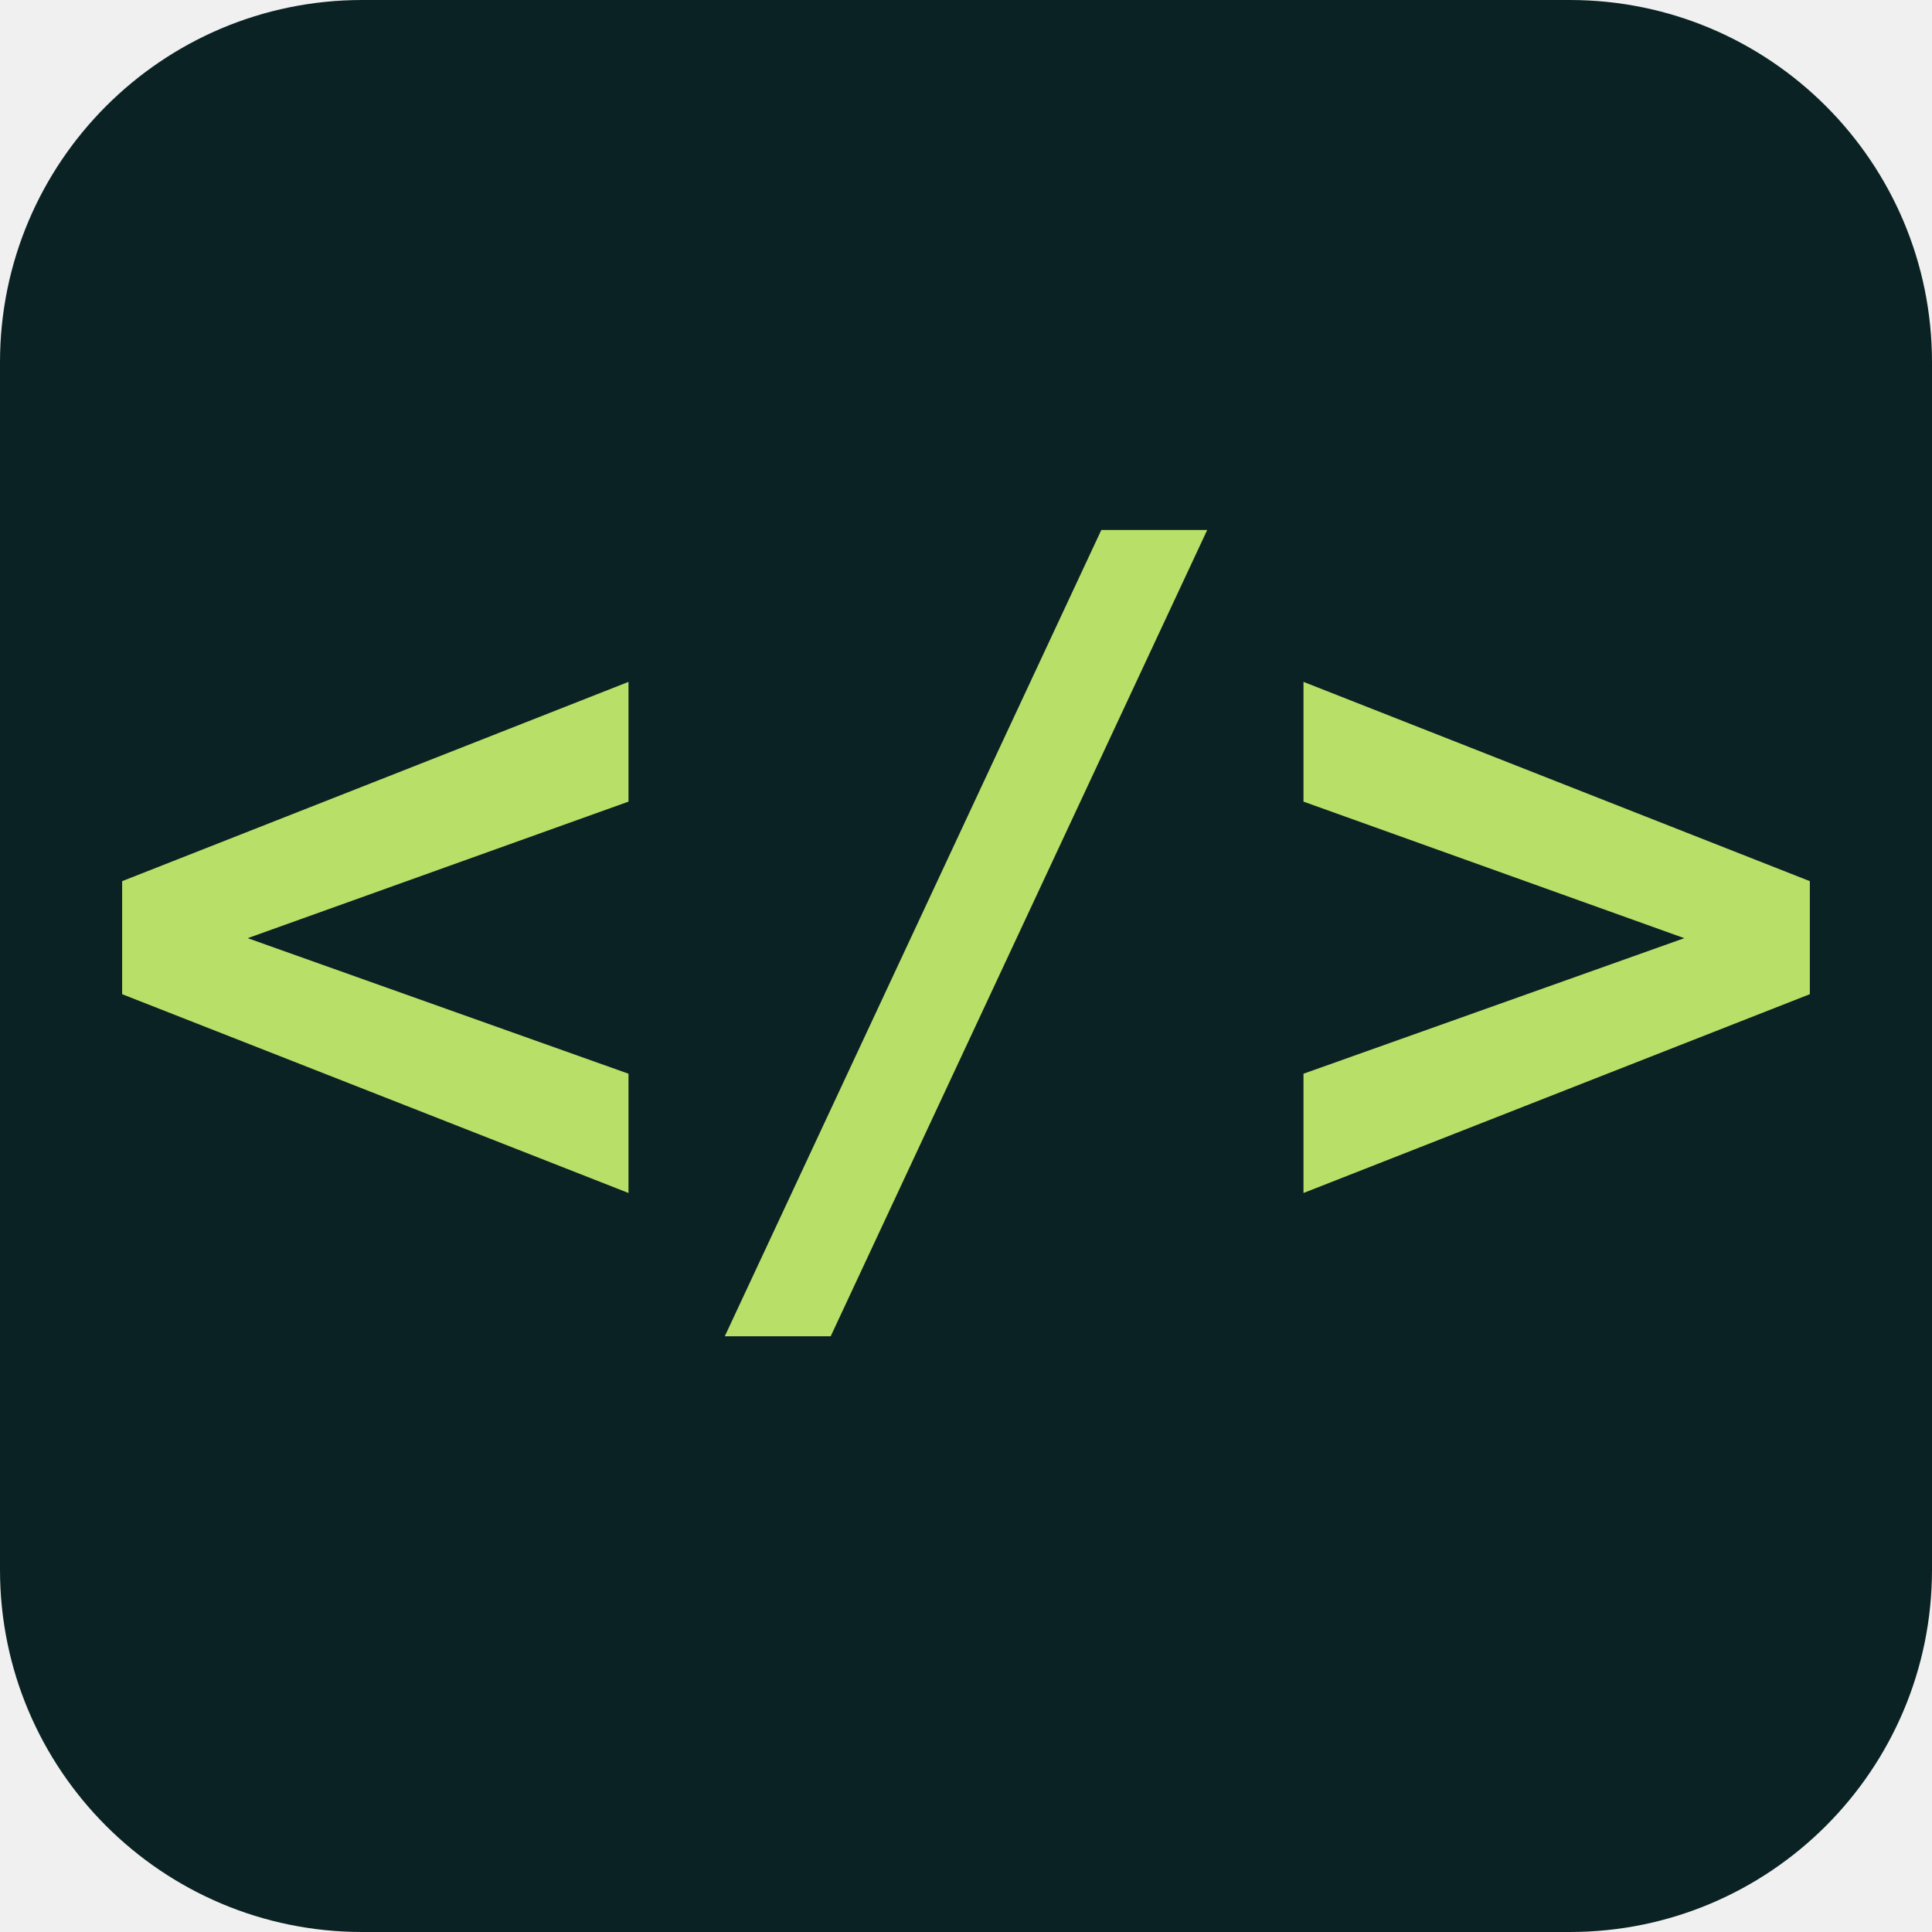
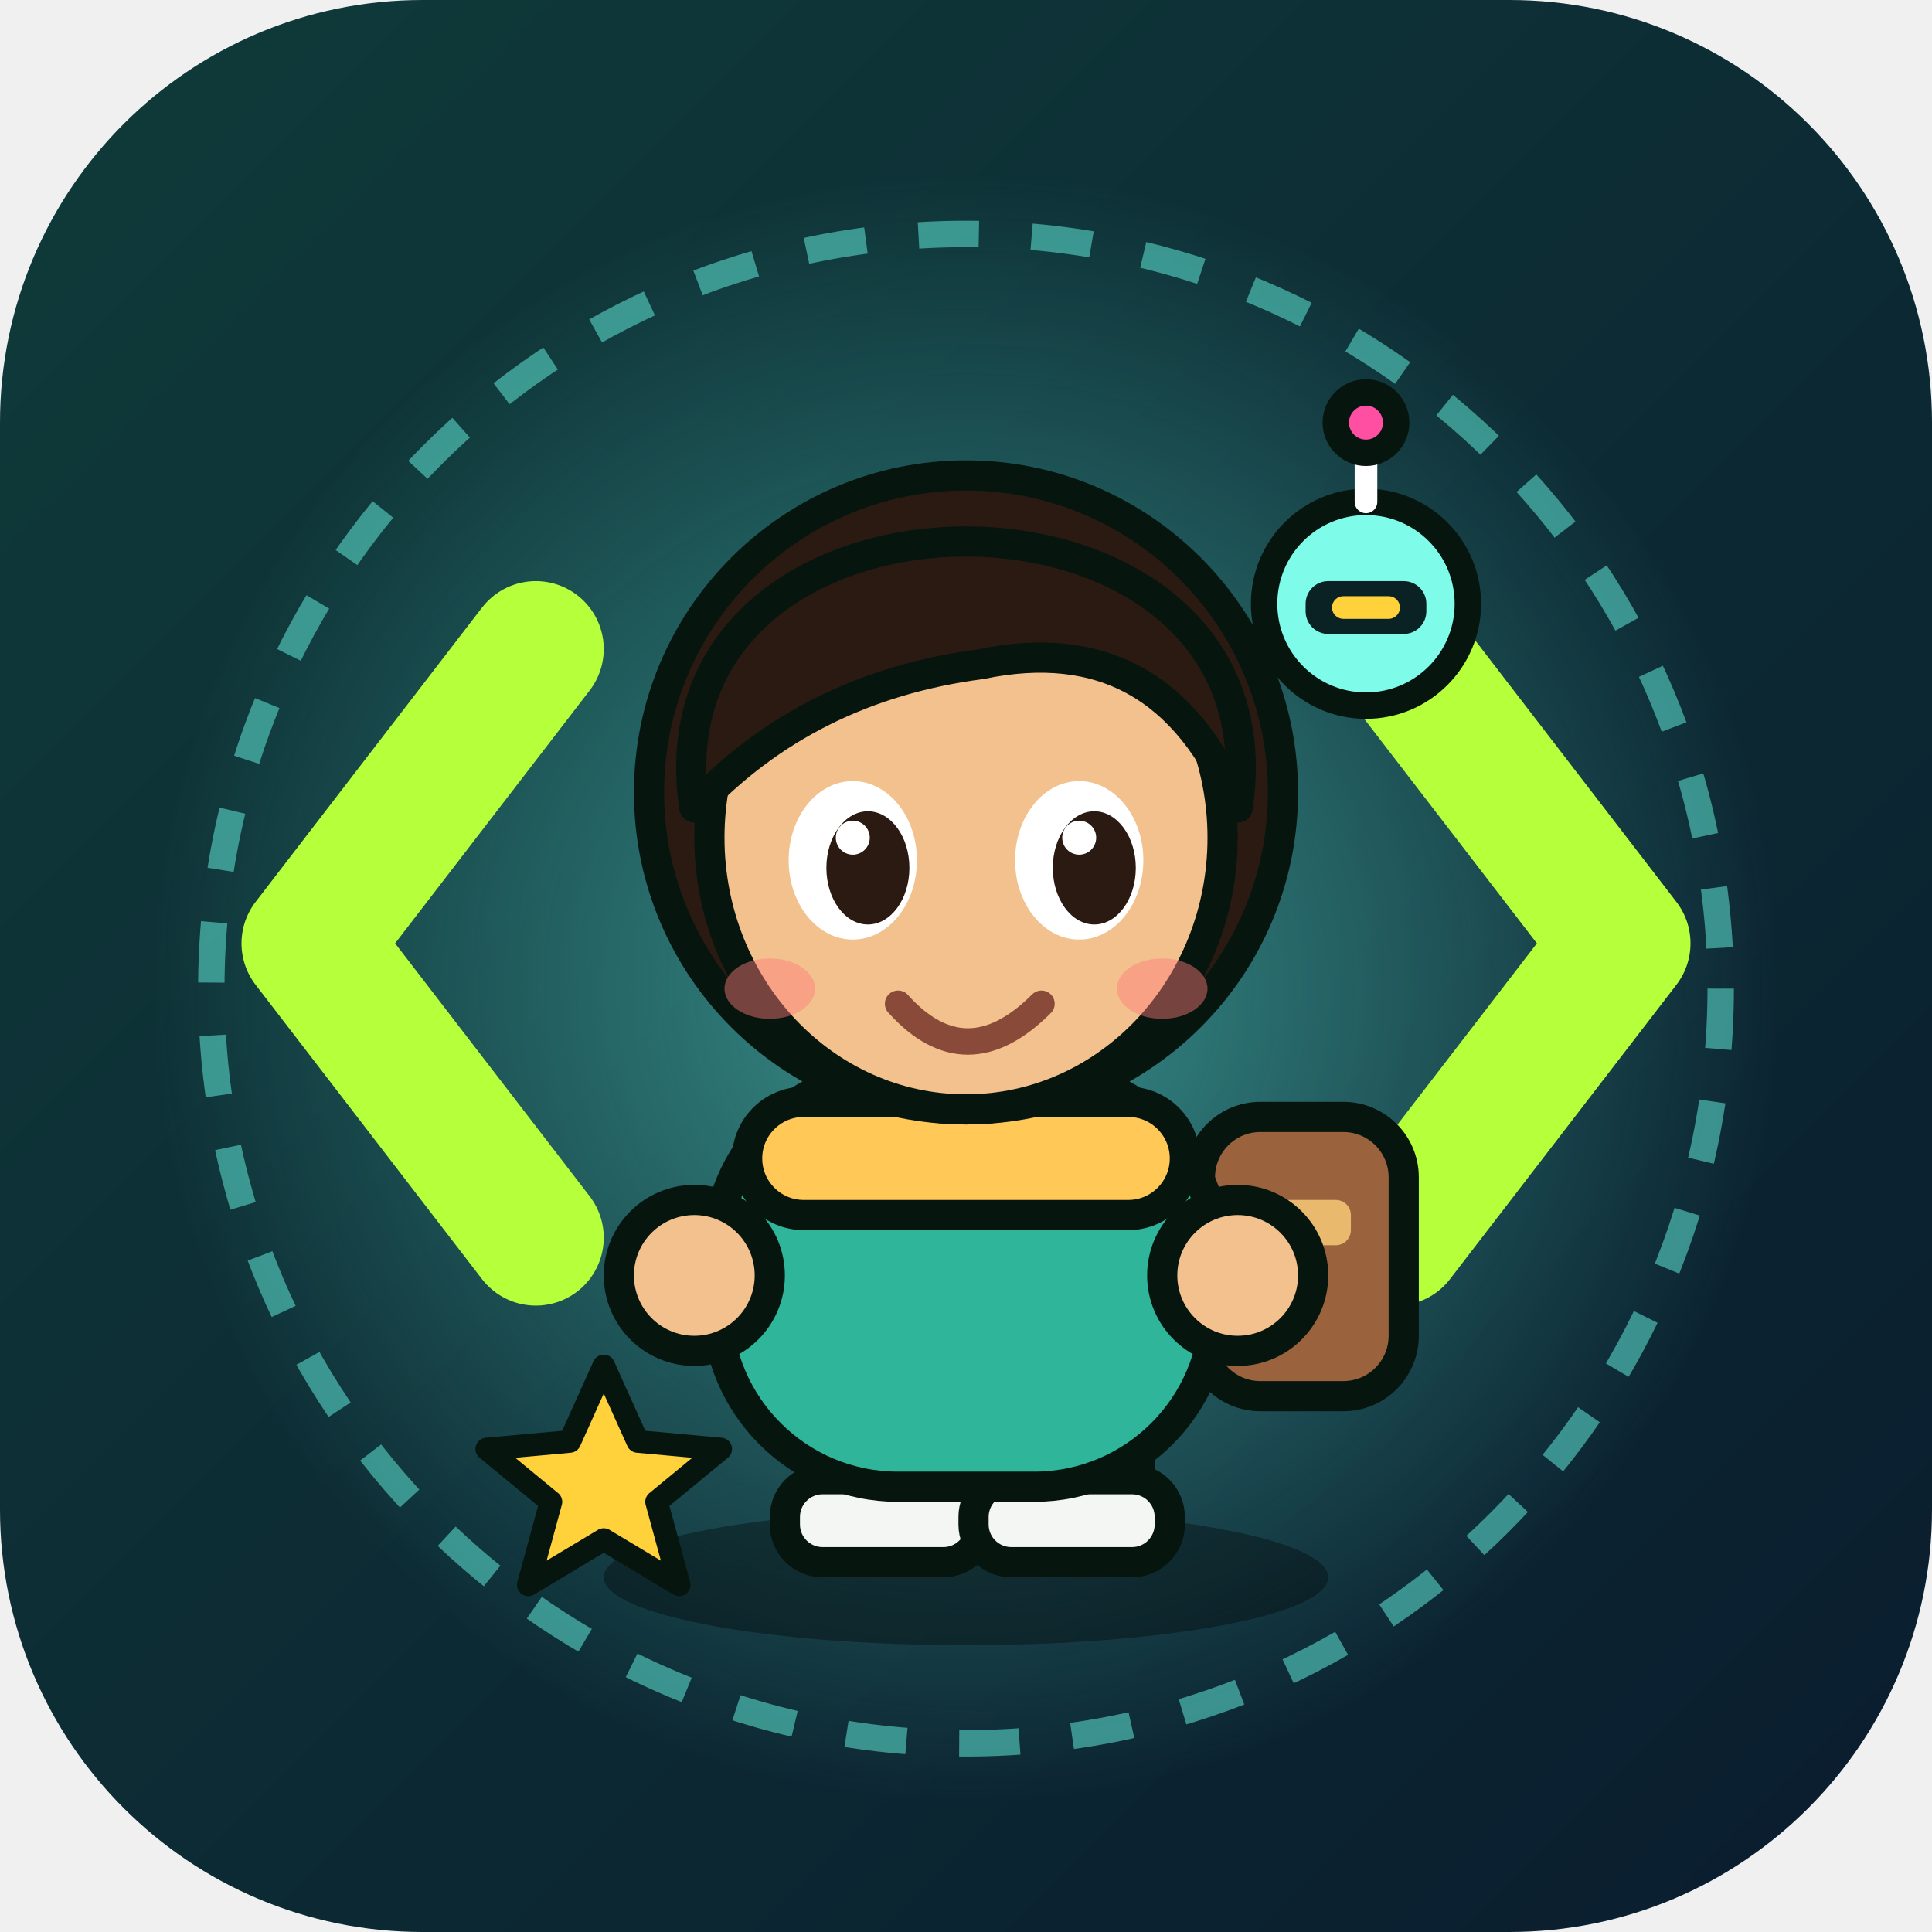
<svg xmlns="http://www.w3.org/2000/svg" viewBox="0 0 512 512">
-   <rect width="512" height="512" rx="96" fill="#0b2224" />
-   <text x="256" y="330" font-size="260" text-anchor="middle" fill="#b8e068" font-family="monospace" font-weight="700">&lt;/&gt;</text>
+   <defs>
+     <linearGradient id="bg" x1="0" y1="0" x2="1" y2="1">
+       <stop offset="0" stop-color="#0f3b3a" />
+       <stop offset="1" stop-color="#0a1c2e" />
+     </linearGradient>
+     <radialGradient id="gl" cx=".5" cy=".5" r=".5">
+       <stop offset="0" stop-color="#5ee6d6" stop-opacity=".55" />
+       <stop offset="1" stop-color="#5ee6d6" stop-opacity="0" />
+     </radialGradient>
+     <clipPath id="cp">
+       <rect width="512" height="512" rx="112" />
+     </clipPath>
+   </defs>
+   <g clip-path="url(#cp)">
+     <rect width="512" height="512" fill="url(#bg)" />
+     <circle cx="256" cy="262" r="215" fill="url(#gl)" />
+     <circle cx="256" cy="262" r="200" fill="none" stroke="#5ee6d6" stroke-width="7" stroke-dasharray="16 14" opacity=".55" />
+     <g fill="none" stroke="#b6ff3b" stroke-width="36" stroke-linecap="round" stroke-linejoin="round">
+       <path d="M142 172 L82 250 L142 328" />
+       <path d="M370 172 L430 250 L370 328" />
+     </g>
+     <g fill="none" stroke="#07150f" stroke-width="0" />
+     <ellipse cx="256" cy="418" rx="96" ry="18" fill="#000" opacity=".35" />
+     <g stroke="#07150f" stroke-width="8" stroke-linejoin="round">
+       <rect x="318" y="296" width="54" height="74" rx="16" fill="#9b633d" />
+       <rect x="332" y="318" width="26" height="12" rx="4" fill="#e9b96d" stroke="none" />
+       <rect x="216" y="356" width="40" height="52" rx="16" fill="#2b3b52" />
+       <rect x="262" y="356" width="40" height="52" rx="16" fill="#2b3b52" />
+       <rect x="208" y="392" width="52" height="22" rx="10" fill="#f3f6f2" />
+       <rect x="258" y="392" width="52" height="22" rx="10" fill="#f3f6f2" />
+       <rect x="190" y="284" width="132" height="110" rx="48" fill="#2fb59a" />
+       <rect x="198" y="292" width="116" height="30" rx="15" fill="#ffc857" />
+       <circle cx="184" cy="338" r="20" fill="#f2c18d" />
+       <circle cx="328" cy="338" r="20" fill="#f2c18d" />
+       <circle cx="256" cy="210" r="84" fill="#2a1a12" />
+       <ellipse cx="256" cy="222" rx="68" ry="72" fill="#f2c18d" />
+       <path d="M184 214 C170 120 342 120 328 214 Q308 166 260 176 Q214 182 184 214 Z" fill="#2a1a12" />
+     </g>
+     <g>
+       <ellipse cx="226" cy="228" rx="17" ry="21" fill="#fff" />
+       <ellipse cx="286" cy="228" rx="17" ry="21" fill="#fff" />
+       <ellipse cx="230" cy="230" rx="11" ry="15" fill="#2a1a12" />
+       <ellipse cx="290" cy="230" rx="11" ry="15" fill="#2a1a12" />
+       <circle cx="226" cy="222" r="4.5" fill="#fff" />
+       <circle cx="286" cy="222" r="4.5" fill="#fff" />
+       <ellipse cx="204" cy="262" rx="12" ry="8" fill="#ff7a7a" opacity=".45" />
+       <ellipse cx="308" cy="262" rx="12" ry="8" fill="#ff7a7a" opacity=".45" />
+       <path d="M238 266 Q256 286 276 266" fill="none" stroke="#8a4a3a" stroke-width="7" stroke-linecap="round" />
+     </g>
+     <g transform="translate(-30,30)" stroke="#07150f" stroke-width="7">
+       <circle cx="392" cy="130" r="27" fill="#7ffbe9" />
+       <rect x="376" y="124" width="32" height="14" rx="6" fill="#0b2224" stroke="none" />
+       <rect x="383" y="128" width="18" height="6" rx="3" fill="#ffd23c" stroke="none" />
+       <path d="M392 103 L392 88" fill="none" stroke="#fff" stroke-width="6" stroke-linecap="round" />
+       <circle cx="392" cy="82" r="8" fill="#ff4fa3" />
+     </g>
+     <path d="M126 392 l9 20 22 2 -17 14 6 22 -20 -12 -20 12 6 -22 -17 -14 22 -2z" fill="#ffd23c" stroke="#07150f" stroke-width="6" stroke-linejoin="round" transform="translate(34,-30)" />
+   </g>
</svg>
